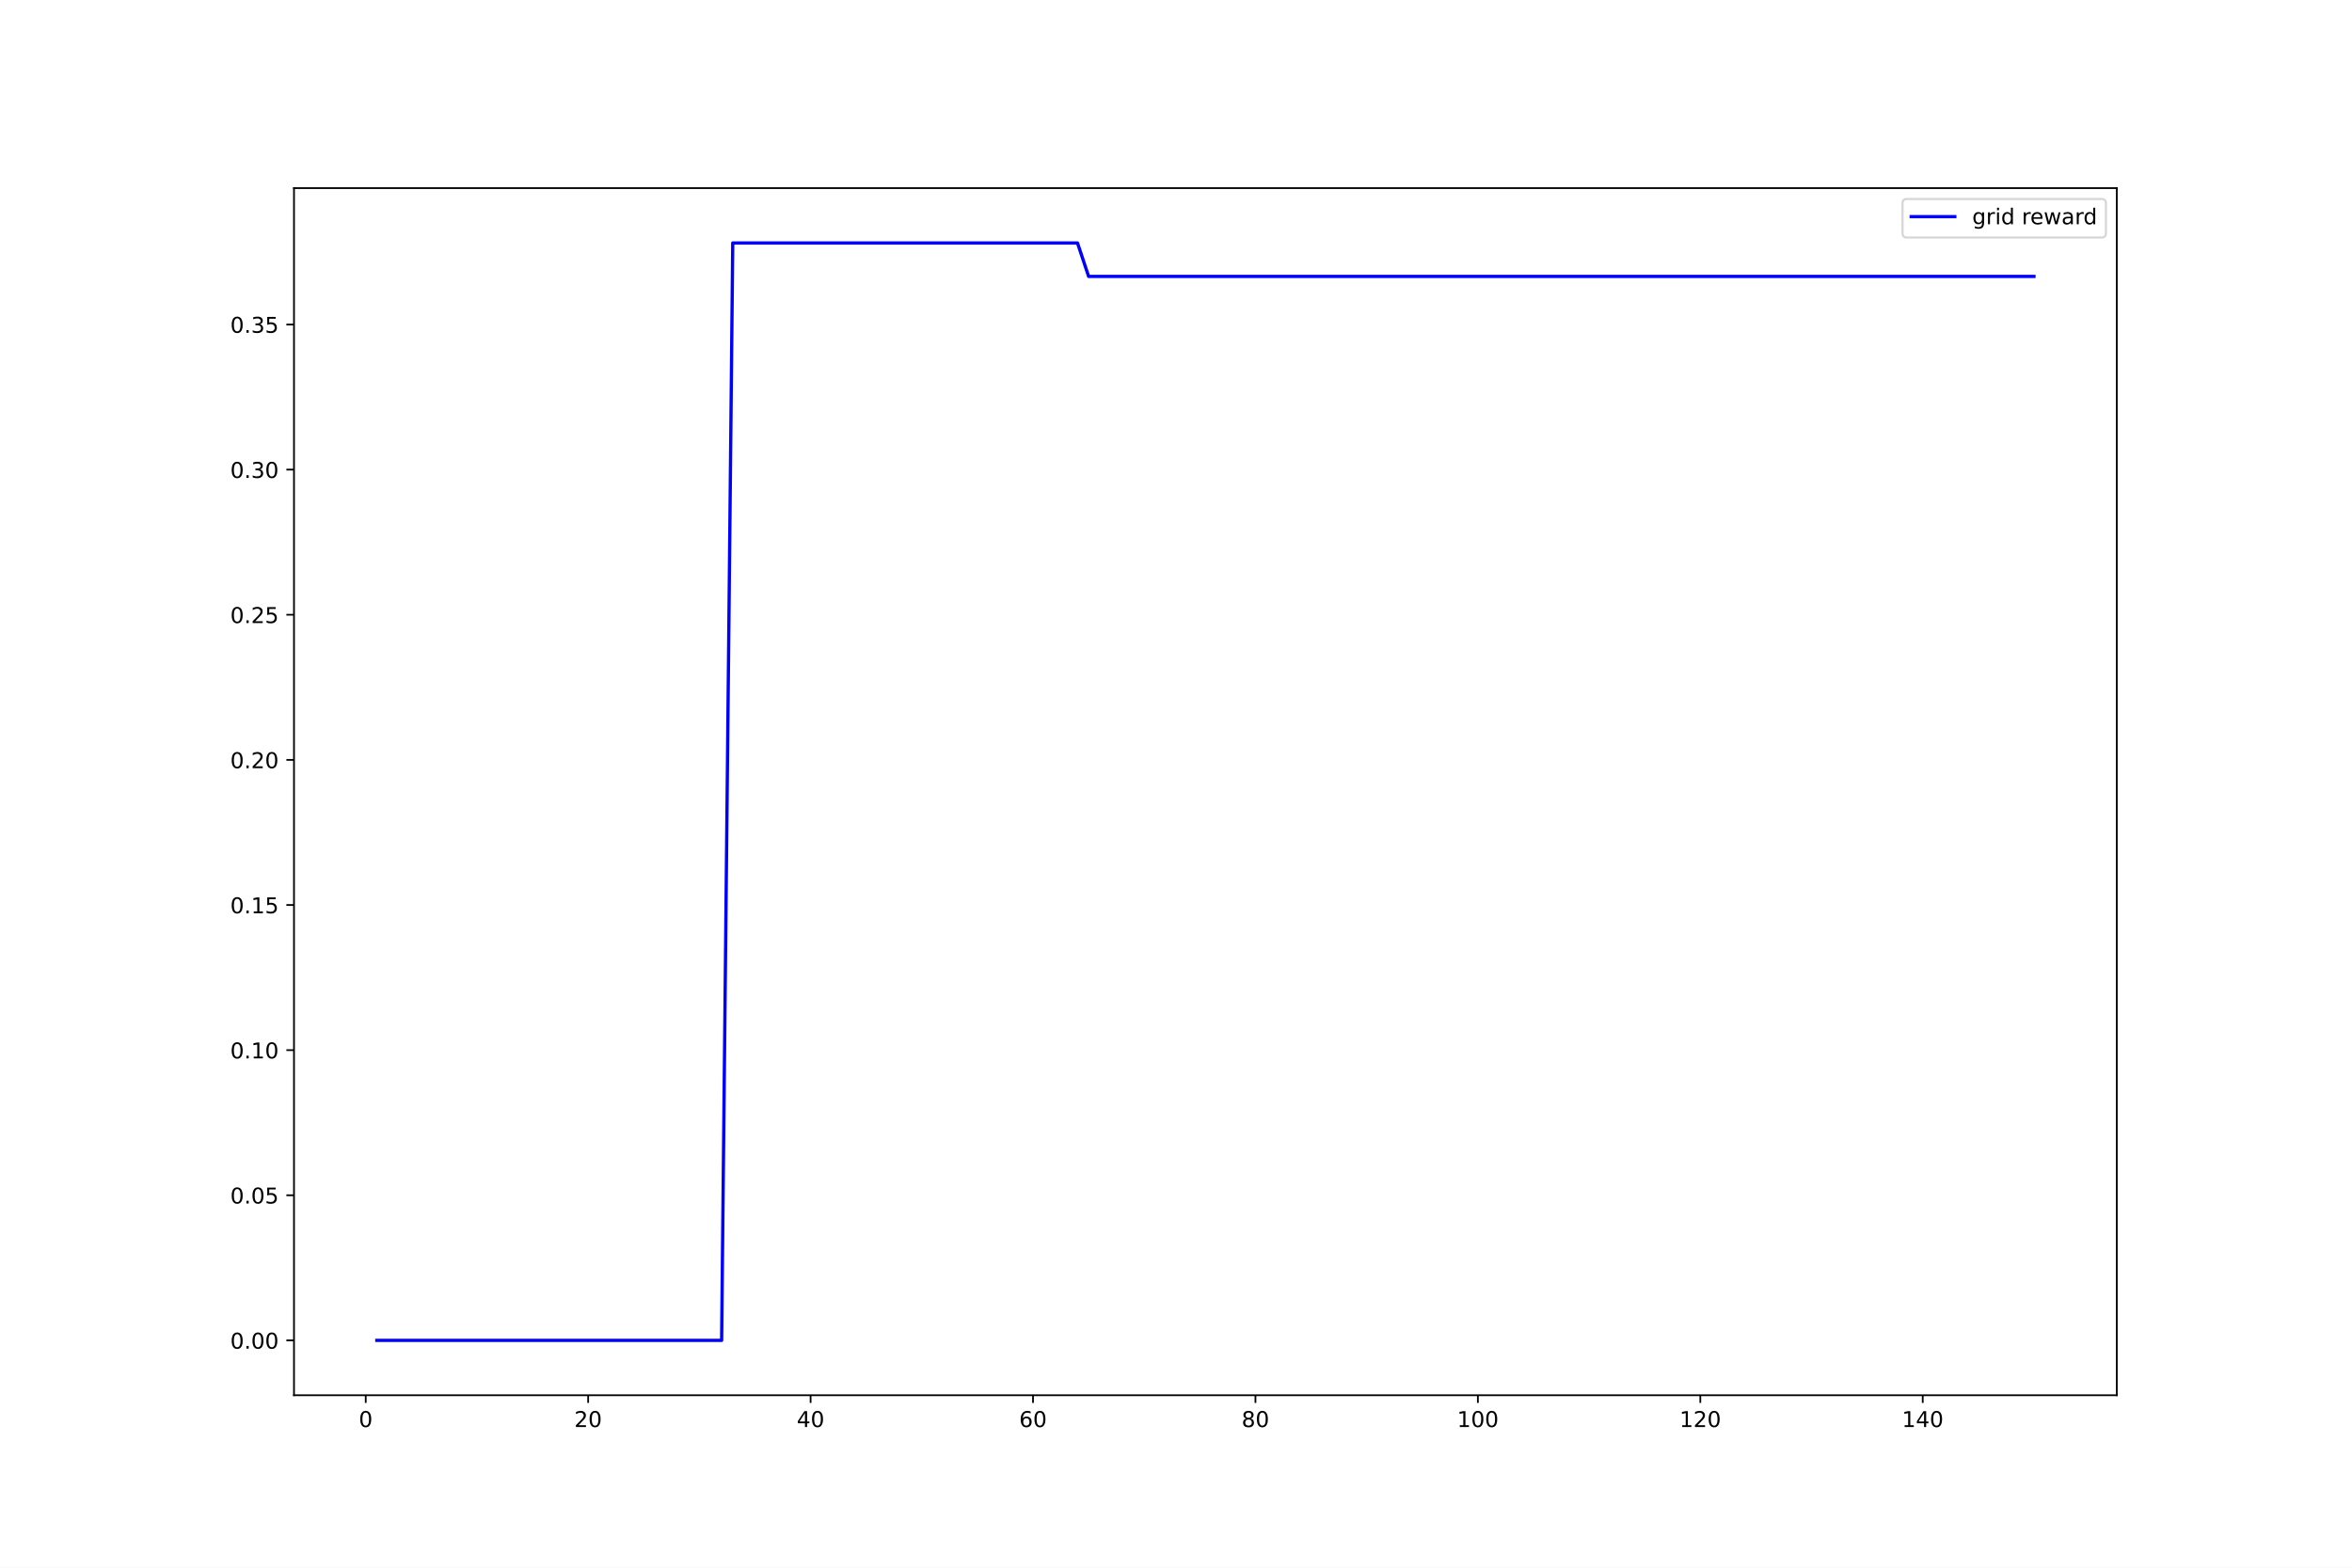
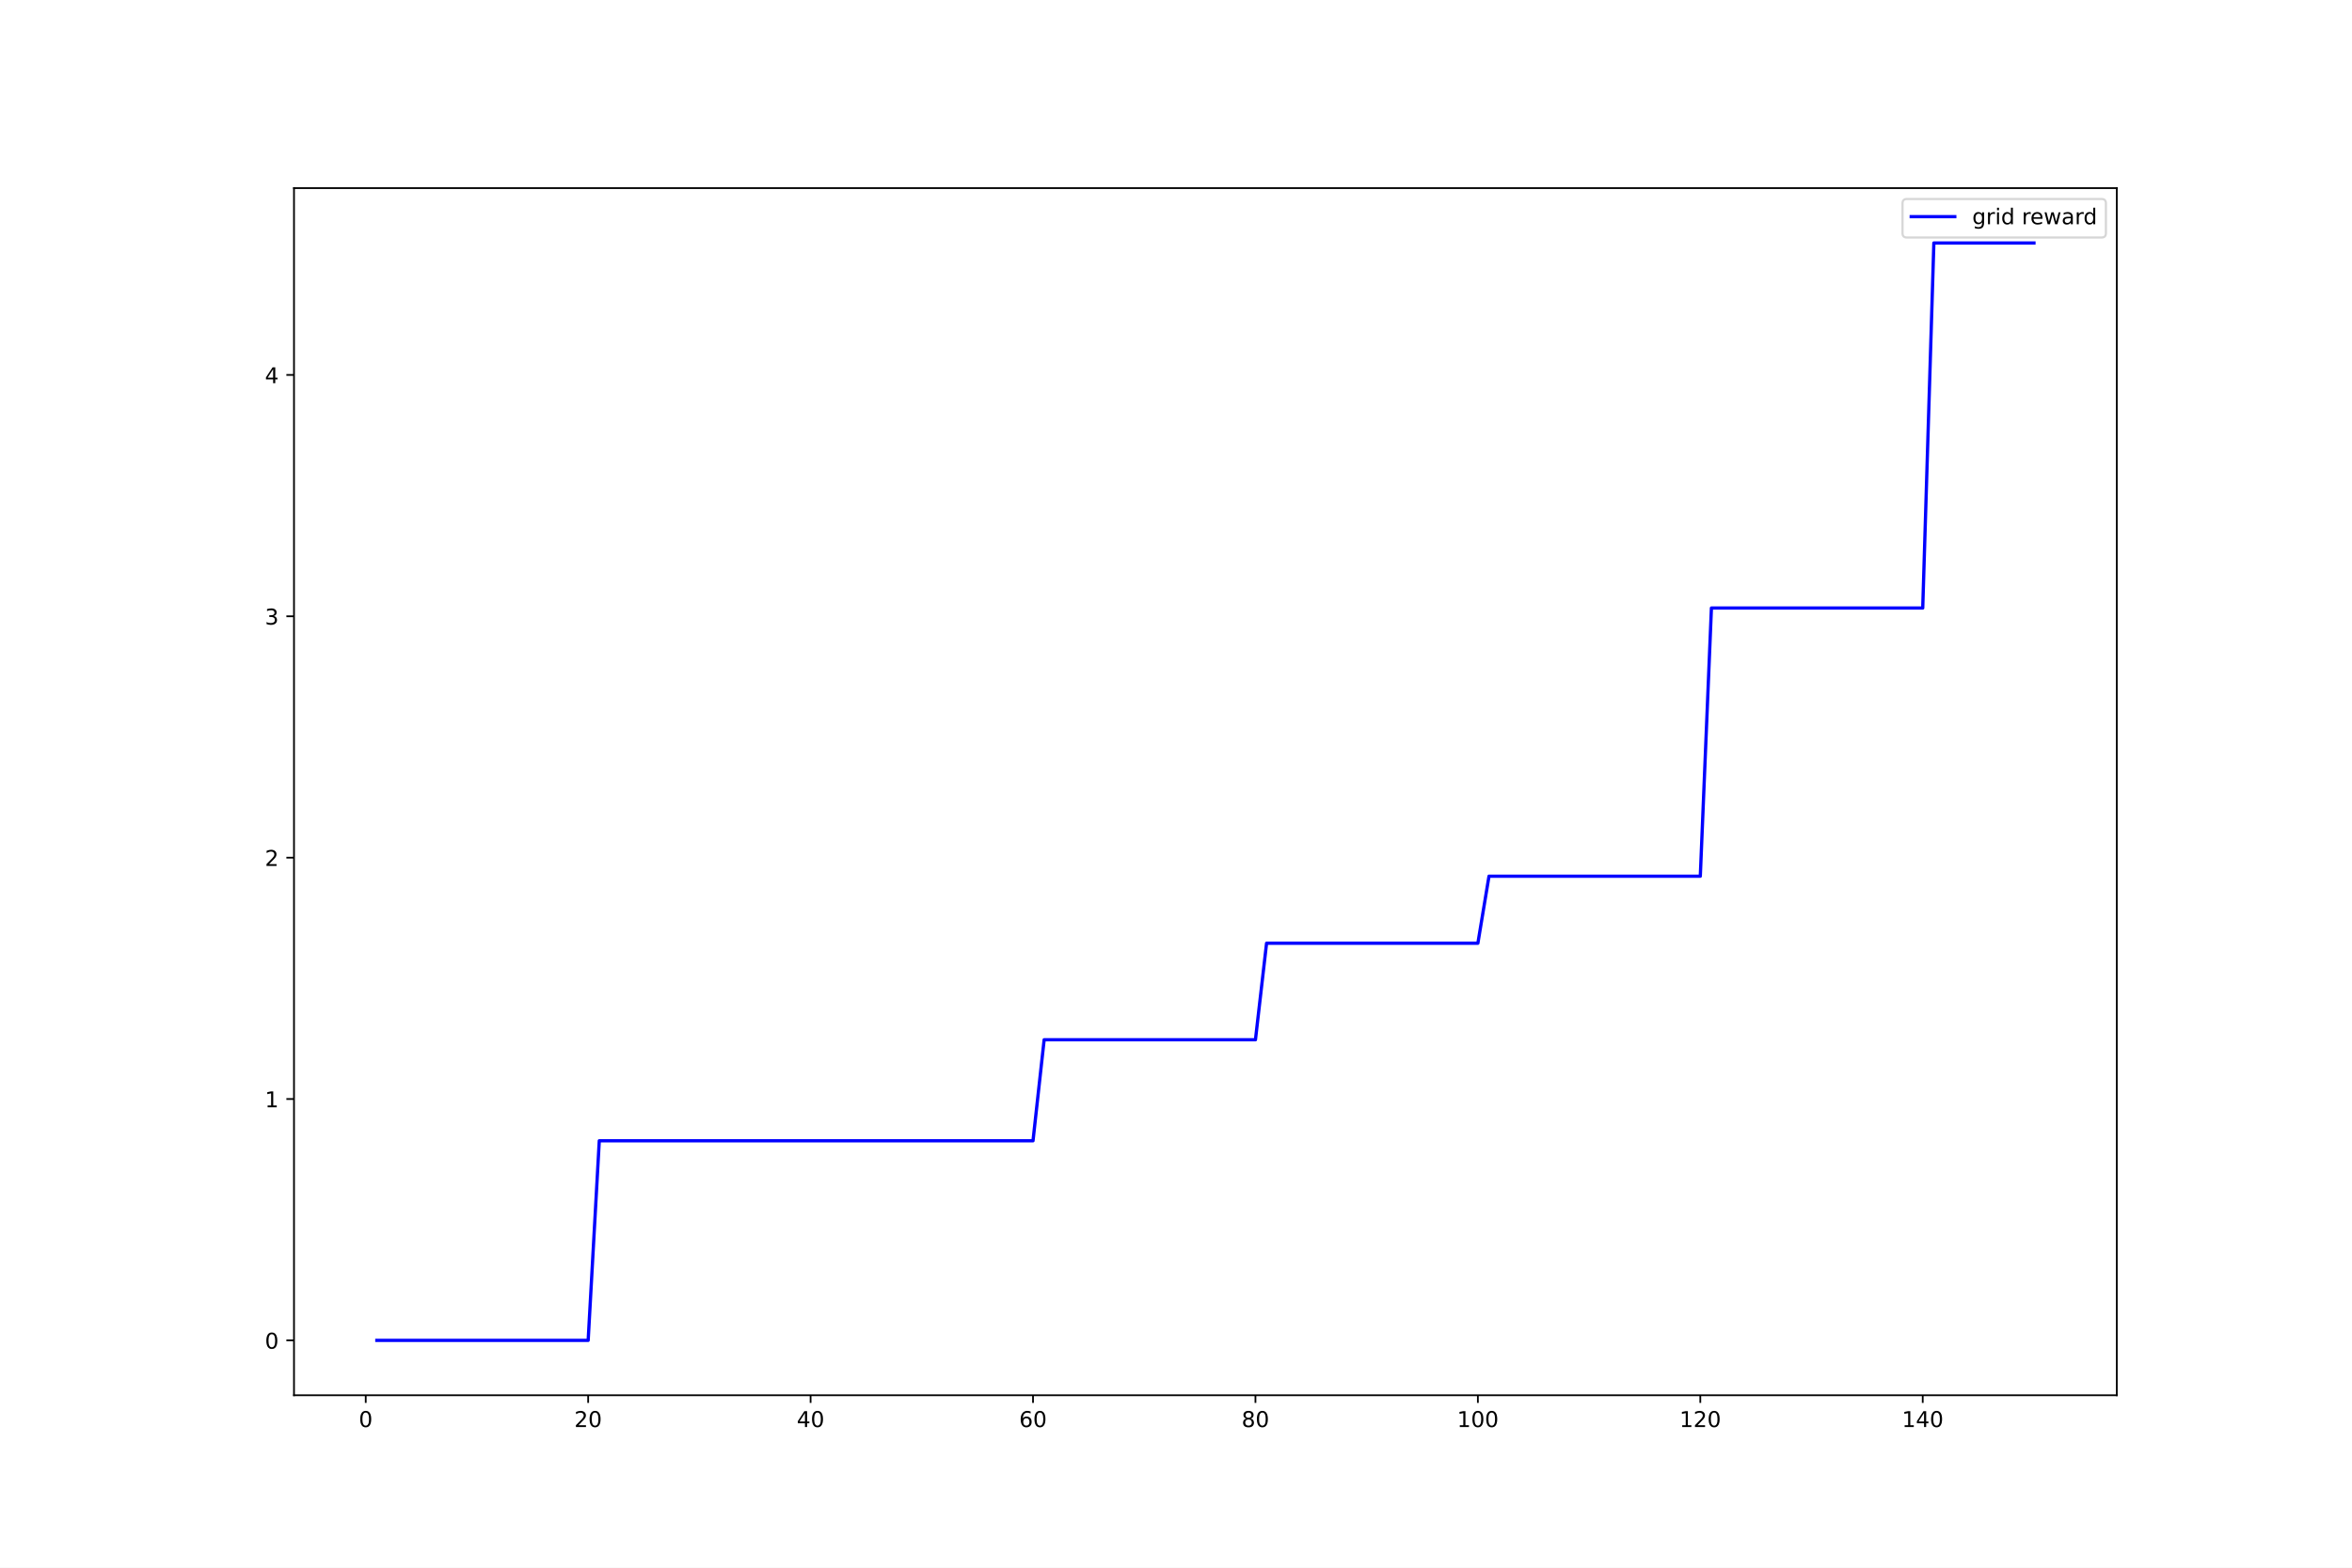
<svg xmlns="http://www.w3.org/2000/svg" xmlns:xlink="http://www.w3.org/1999/xlink" width="1080pt" height="720pt" viewBox="0 0 1080 720" version="1.1">
  <defs>
    <style type="text/css">*{stroke-linejoin: round; stroke-linecap: butt}</style>
  </defs>
  <g id="figure_1">
    <g id="patch_1">
      <path d="M 0 720  L 1080 720  L 1080 0  L 0 0  z " style="fill: #ffffff" />
    </g>
    <g id="axes_1">
      <g id="patch_2">
        <path d="M 135 640.8  L 972 640.8  L 972 86.4  L 135 86.4  z " style="fill: #ffffff" />
      </g>
      <g id="matplotlib.axis_1">
        <g id="xtick_1">
          <g id="line2d_1">
            <defs>
-               <path id="mad05106f03" d="M 0 0  L 0 3.5  " style="stroke: #000000; stroke-width: 0.8" />
+               <path id="mdc185a5f6c" d="M 0 0  L 0 3.5  " style="stroke: #000000; stroke-width: 0.8" />
            </defs>
            <g>
-               <use xlink:href="#mad05106f03" x="167.939" y="640.8" style="stroke: #000000; stroke-width: 0.8" />
+               <use xlink:href="#mdc185a5f6c" x="167.939" y="640.8" style="stroke: #000000; stroke-width: 0.8" />
            </g>
          </g>
          <g id="text_1">
            <g transform="translate(164.7574 655.3984) scale(0.1 -0.1)">
              <defs>
                <path id="DejaVuSans-30" d="M 2034 4250  Q 1547 4250 1301 3770  Q 1056 3291 1056 2328  Q 1056 1369 1301 889  Q 1547 409 2034 409  Q 2525 409 2770 889  Q 3016 1369 3016 2328  Q 3016 3291 2770 3770  Q 2525 4250 2034 4250  z M 2034 4750  Q 2819 4750 3233 4129  Q 3647 3509 3647 2328  Q 3647 1150 3233 529  Q 2819 -91 2034 -91  Q 1250 -91 836 529  Q 422 1150 422 2328  Q 422 3509 836 4129  Q 1250 4750 2034 4750  z " transform="scale(0.015625)" />
              </defs>
              <use xlink:href="#DejaVuSans-30" />
            </g>
          </g>
        </g>
        <g id="xtick_2">
          <g id="line2d_2">
            <g>
-               <use xlink:href="#mad05106f03" x="270.074" y="640.8" style="stroke: #000000; stroke-width: 0.8" />
+               <use xlink:href="#mdc185a5f6c" x="270.074" y="640.8" style="stroke: #000000; stroke-width: 0.8" />
            </g>
          </g>
          <g id="text_2">
            <g transform="translate(263.7116 655.3984) scale(0.1 -0.1)">
              <defs>
                <path id="DejaVuSans-32" d="M 1228 531  L 3431 531  L 3431 0  L 469 0  L 469 531  Q 828 903 1448 1529  Q 2069 2156 2228 2338  Q 2531 2678 2651 2914  Q 2772 3150 2772 3378  Q 2772 3750 2511 3984  Q 2250 4219 1831 4219  Q 1534 4219 1204 4116  Q 875 4013 500 3803  L 500 4441  Q 881 4594 1212 4672  Q 1544 4750 1819 4750  Q 2544 4750 2975 4387  Q 3406 4025 3406 3419  Q 3406 3131 3298 2873  Q 3191 2616 2906 2266  Q 2828 2175 2409 1742  Q 1991 1309 1228 531  z " transform="scale(0.015625)" />
              </defs>
              <use xlink:href="#DejaVuSans-32" />
              <use xlink:href="#DejaVuSans-30" x="63.623" />
            </g>
          </g>
        </g>
        <g id="xtick_3">
          <g id="line2d_3">
            <g>
-               <use xlink:href="#mad05106f03" x="372.21" y="640.8" style="stroke: #000000; stroke-width: 0.8" />
+               <use xlink:href="#mdc185a5f6c" x="372.21" y="640.8" style="stroke: #000000; stroke-width: 0.8" />
            </g>
          </g>
          <g id="text_3">
            <g transform="translate(365.8471 655.3984) scale(0.1 -0.1)">
              <defs>
                <path id="DejaVuSans-34" d="M 2419 4116  L 825 1625  L 2419 1625  L 2419 4116  z M 2253 4666  L 3047 4666  L 3047 1625  L 3713 1625  L 3713 1100  L 3047 1100  L 3047 0  L 2419 0  L 2419 1100  L 313 1100  L 313 1709  L 2253 4666  z " transform="scale(0.015625)" />
              </defs>
              <use xlink:href="#DejaVuSans-34" />
              <use xlink:href="#DejaVuSans-30" x="63.623" />
            </g>
          </g>
        </g>
        <g id="xtick_4">
          <g id="line2d_4">
            <g>
-               <use xlink:href="#mad05106f03" x="474.345" y="640.8" style="stroke: #000000; stroke-width: 0.8" />
+               <use xlink:href="#mdc185a5f6c" x="474.345" y="640.8" style="stroke: #000000; stroke-width: 0.8" />
            </g>
          </g>
          <g id="text_4">
            <g transform="translate(467.9825 655.3984) scale(0.1 -0.1)">
              <defs>
                <path id="DejaVuSans-36" d="M 2113 2584  Q 1688 2584 1439 2293  Q 1191 2003 1191 1497  Q 1191 994 1439 701  Q 1688 409 2113 409  Q 2538 409 2786 701  Q 3034 994 3034 1497  Q 3034 2003 2786 2293  Q 2538 2584 2113 2584  z M 3366 4563  L 3366 3988  Q 3128 4100 2886 4159  Q 2644 4219 2406 4219  Q 1781 4219 1451 3797  Q 1122 3375 1075 2522  Q 1259 2794 1537 2939  Q 1816 3084 2150 3084  Q 2853 3084 3261 2657  Q 3669 2231 3669 1497  Q 3669 778 3244 343  Q 2819 -91 2113 -91  Q 1303 -91 875 529  Q 447 1150 447 2328  Q 447 3434 972 4092  Q 1497 4750 2381 4750  Q 2619 4750 2861 4703  Q 3103 4656 3366 4563  z " transform="scale(0.015625)" />
              </defs>
              <use xlink:href="#DejaVuSans-36" />
              <use xlink:href="#DejaVuSans-30" x="63.623" />
            </g>
          </g>
        </g>
        <g id="xtick_5">
          <g id="line2d_5">
            <g>
-               <use xlink:href="#mad05106f03" x="576.48" y="640.8" style="stroke: #000000; stroke-width: 0.8" />
+               <use xlink:href="#mdc185a5f6c" x="576.48" y="640.8" style="stroke: #000000; stroke-width: 0.8" />
            </g>
          </g>
          <g id="text_5">
            <g transform="translate(570.118 655.3984) scale(0.1 -0.1)">
              <defs>
                <path id="DejaVuSans-38" d="M 2034 2216  Q 1584 2216 1326 1975  Q 1069 1734 1069 1313  Q 1069 891 1326 650  Q 1584 409 2034 409  Q 2484 409 2743 651  Q 3003 894 3003 1313  Q 3003 1734 2745 1975  Q 2488 2216 2034 2216  z M 1403 2484  Q 997 2584 770 2862  Q 544 3141 544 3541  Q 544 4100 942 4425  Q 1341 4750 2034 4750  Q 2731 4750 3128 4425  Q 3525 4100 3525 3541  Q 3525 3141 3298 2862  Q 3072 2584 2669 2484  Q 3125 2378 3379 2068  Q 3634 1759 3634 1313  Q 3634 634 3220 271  Q 2806 -91 2034 -91  Q 1263 -91 848 271  Q 434 634 434 1313  Q 434 1759 690 2068  Q 947 2378 1403 2484  z M 1172 3481  Q 1172 3119 1398 2916  Q 1625 2713 2034 2713  Q 2441 2713 2670 2916  Q 2900 3119 2900 3481  Q 2900 3844 2670 4047  Q 2441 4250 2034 4250  Q 1625 4250 1398 4047  Q 1172 3844 1172 3481  z " transform="scale(0.015625)" />
              </defs>
              <use xlink:href="#DejaVuSans-38" />
              <use xlink:href="#DejaVuSans-30" x="63.623" />
            </g>
          </g>
        </g>
        <g id="xtick_6">
          <g id="line2d_6">
            <g>
-               <use xlink:href="#mad05106f03" x="678.616" y="640.8" style="stroke: #000000; stroke-width: 0.8" />
+               <use xlink:href="#mdc185a5f6c" x="678.616" y="640.8" style="stroke: #000000; stroke-width: 0.8" />
            </g>
          </g>
          <g id="text_6">
            <g transform="translate(669.0722 655.3984) scale(0.1 -0.1)">
              <defs>
                <path id="DejaVuSans-31" d="M 794 531  L 1825 531  L 1825 4091  L 703 3866  L 703 4441  L 1819 4666  L 2450 4666  L 2450 531  L 3481 531  L 3481 0  L 794 0  L 794 531  z " transform="scale(0.015625)" />
              </defs>
              <use xlink:href="#DejaVuSans-31" />
              <use xlink:href="#DejaVuSans-30" x="63.623" />
              <use xlink:href="#DejaVuSans-30" x="127.246" />
            </g>
          </g>
        </g>
        <g id="xtick_7">
          <g id="line2d_7">
            <g>
-               <use xlink:href="#mad05106f03" x="780.751" y="640.8" style="stroke: #000000; stroke-width: 0.8" />
+               <use xlink:href="#mdc185a5f6c" x="780.751" y="640.8" style="stroke: #000000; stroke-width: 0.8" />
            </g>
          </g>
          <g id="text_7">
            <g transform="translate(771.2076 655.3984) scale(0.1 -0.1)">
              <use xlink:href="#DejaVuSans-31" />
              <use xlink:href="#DejaVuSans-32" x="63.623" />
              <use xlink:href="#DejaVuSans-30" x="127.246" />
            </g>
          </g>
        </g>
        <g id="xtick_8">
          <g id="line2d_8">
            <g>
-               <use xlink:href="#mad05106f03" x="882.887" y="640.8" style="stroke: #000000; stroke-width: 0.8" />
+               <use xlink:href="#mdc185a5f6c" x="882.887" y="640.8" style="stroke: #000000; stroke-width: 0.8" />
            </g>
          </g>
          <g id="text_8">
            <g transform="translate(873.3431 655.3984) scale(0.1 -0.1)">
              <use xlink:href="#DejaVuSans-31" />
              <use xlink:href="#DejaVuSans-34" x="63.623" />
              <use xlink:href="#DejaVuSans-30" x="127.246" />
            </g>
          </g>
        </g>
      </g>
      <g id="matplotlib.axis_2">
        <g id="ytick_1">
          <g id="line2d_9">
            <defs>
-               <path id="m439c4ca1ac" d="M 0 0  L -3.5 0  " style="stroke: #000000; stroke-width: 0.8" />
+               <path id="m8fb322b7dc" d="M 0 0  L -3.5 0  " style="stroke: #000000; stroke-width: 0.8" />
            </defs>
            <g>
-               <use xlink:href="#m439c4ca1ac" x="135" y="615.6" style="stroke: #000000; stroke-width: 0.8" />
+               <use xlink:href="#m8fb322b7dc" x="135" y="615.6" style="stroke: #000000; stroke-width: 0.8" />
            </g>
          </g>
          <g id="text_9">
-             <g transform="translate(105.7344 619.3992) scale(0.1 -0.1)">
-               <defs>
-                 <path id="DejaVuSans-2e" d="M 684 794  L 1344 794  L 1344 0  L 684 0  L 684 794  z " transform="scale(0.015625)" />
-               </defs>
+             <g transform="translate(121.6375 619.3992) scale(0.1 -0.1)">
              <use xlink:href="#DejaVuSans-30" />
-               <use xlink:href="#DejaVuSans-2e" x="63.623" />
-               <use xlink:href="#DejaVuSans-30" x="95.41" />
-               <use xlink:href="#DejaVuSans-30" x="159.033" />
            </g>
          </g>
        </g>
        <g id="ytick_2">
          <g id="line2d_10">
            <g>
-               <use xlink:href="#m439c4ca1ac" x="135" y="548.949" style="stroke: #000000; stroke-width: 0.8" />
+               <use xlink:href="#m8fb322b7dc" x="135" y="504.749" style="stroke: #000000; stroke-width: 0.8" />
            </g>
          </g>
          <g id="text_10">
-             <g transform="translate(105.7344 552.7478) scale(0.1 -0.1)">
-               <defs>
-                 <path id="DejaVuSans-35" d="M 691 4666  L 3169 4666  L 3169 4134  L 1269 4134  L 1269 2991  Q 1406 3038 1543 3061  Q 1681 3084 1819 3084  Q 2600 3084 3056 2656  Q 3513 2228 3513 1497  Q 3513 744 3044 326  Q 2575 -91 1722 -91  Q 1428 -91 1123 -41  Q 819 9 494 109  L 494 744  Q 775 591 1075 516  Q 1375 441 1709 441  Q 2250 441 2565 725  Q 2881 1009 2881 1497  Q 2881 1984 2565 2268  Q 2250 2553 1709 2553  Q 1456 2553 1204 2497  Q 953 2441 691 2322  L 691 4666  z " transform="scale(0.015625)" />
-               </defs>
-               <use xlink:href="#DejaVuSans-30" />
-               <use xlink:href="#DejaVuSans-2e" x="63.623" />
-               <use xlink:href="#DejaVuSans-30" x="95.41" />
-               <use xlink:href="#DejaVuSans-35" x="159.033" />
+             <g transform="translate(121.6375 508.5485) scale(0.1 -0.1)">
+               <use xlink:href="#DejaVuSans-31" />
            </g>
          </g>
        </g>
        <g id="ytick_3">
          <g id="line2d_11">
            <g>
-               <use xlink:href="#m439c4ca1ac" x="135" y="482.297" style="stroke: #000000; stroke-width: 0.8" />
+               <use xlink:href="#m8fb322b7dc" x="135" y="393.899" style="stroke: #000000; stroke-width: 0.8" />
            </g>
          </g>
          <g id="text_11">
-             <g transform="translate(105.7344 486.0964) scale(0.1 -0.1)">
-               <use xlink:href="#DejaVuSans-30" />
-               <use xlink:href="#DejaVuSans-2e" x="63.623" />
-               <use xlink:href="#DejaVuSans-31" x="95.41" />
-               <use xlink:href="#DejaVuSans-30" x="159.033" />
+             <g transform="translate(121.6375 397.6978) scale(0.1 -0.1)">
+               <use xlink:href="#DejaVuSans-32" />
            </g>
          </g>
        </g>
        <g id="ytick_4">
          <g id="line2d_12">
            <g>
-               <use xlink:href="#m439c4ca1ac" x="135" y="415.646" style="stroke: #000000; stroke-width: 0.8" />
+               <use xlink:href="#m8fb322b7dc" x="135" y="283.048" style="stroke: #000000; stroke-width: 0.8" />
            </g>
          </g>
          <g id="text_12">
-             <g transform="translate(105.7344 419.4449) scale(0.1 -0.1)">
-               <use xlink:href="#DejaVuSans-30" />
-               <use xlink:href="#DejaVuSans-2e" x="63.623" />
-               <use xlink:href="#DejaVuSans-31" x="95.41" />
-               <use xlink:href="#DejaVuSans-35" x="159.033" />
+             <g transform="translate(121.6375 286.8471) scale(0.1 -0.1)">
+               <defs>
+                 <path id="DejaVuSans-33" d="M 2597 2516  Q 3050 2419 3304 2112  Q 3559 1806 3559 1356  Q 3559 666 3084 287  Q 2609 -91 1734 -91  Q 1441 -91 1130 -33  Q 819 25 488 141  L 488 750  Q 750 597 1062 519  Q 1375 441 1716 441  Q 2309 441 2620 675  Q 2931 909 2931 1356  Q 2931 1769 2642 2001  Q 2353 2234 1838 2234  L 1294 2234  L 1294 2753  L 1863 2753  Q 2328 2753 2575 2939  Q 2822 3125 2822 3475  Q 2822 3834 2567 4026  Q 2313 4219 1838 4219  Q 1578 4219 1281 4162  Q 984 4106 628 3988  L 628 4550  Q 988 4650 1302 4700  Q 1616 4750 1894 4750  Q 2613 4750 3031 4423  Q 3450 4097 3450 3541  Q 3450 3153 3228 2886  Q 3006 2619 2597 2516  z " transform="scale(0.015625)" />
+               </defs>
+               <use xlink:href="#DejaVuSans-33" />
            </g>
          </g>
        </g>
        <g id="ytick_5">
          <g id="line2d_13">
            <g>
-               <use xlink:href="#m439c4ca1ac" x="135" y="348.994" style="stroke: #000000; stroke-width: 0.8" />
+               <use xlink:href="#m8fb322b7dc" x="135" y="172.197" style="stroke: #000000; stroke-width: 0.8" />
            </g>
          </g>
          <g id="text_13">
-             <g transform="translate(105.7344 352.7935) scale(0.1 -0.1)">
-               <use xlink:href="#DejaVuSans-30" />
-               <use xlink:href="#DejaVuSans-2e" x="63.623" />
-               <use xlink:href="#DejaVuSans-32" x="95.41" />
-               <use xlink:href="#DejaVuSans-30" x="159.033" />
-             </g>
-           </g>
-         </g>
-         <g id="ytick_6">
-           <g id="line2d_14">
-             <g>
-               <use xlink:href="#m439c4ca1ac" x="135" y="282.343" style="stroke: #000000; stroke-width: 0.8" />
-             </g>
-           </g>
-           <g id="text_14">
-             <g transform="translate(105.7344 286.1421) scale(0.1 -0.1)">
-               <use xlink:href="#DejaVuSans-30" />
-               <use xlink:href="#DejaVuSans-2e" x="63.623" />
-               <use xlink:href="#DejaVuSans-32" x="95.41" />
-               <use xlink:href="#DejaVuSans-35" x="159.033" />
-             </g>
-           </g>
-         </g>
-         <g id="ytick_7">
-           <g id="line2d_15">
-             <g>
-               <use xlink:href="#m439c4ca1ac" x="135" y="215.691" style="stroke: #000000; stroke-width: 0.8" />
-             </g>
-           </g>
-           <g id="text_15">
-             <g transform="translate(105.7344 219.4906) scale(0.1 -0.1)">
-               <defs>
-                 <path id="DejaVuSans-33" d="M 2597 2516  Q 3050 2419 3304 2112  Q 3559 1806 3559 1356  Q 3559 666 3084 287  Q 2609 -91 1734 -91  Q 1441 -91 1130 -33  Q 819 25 488 141  L 488 750  Q 750 597 1062 519  Q 1375 441 1716 441  Q 2309 441 2620 675  Q 2931 909 2931 1356  Q 2931 1769 2642 2001  Q 2353 2234 1838 2234  L 1294 2234  L 1294 2753  L 1863 2753  Q 2328 2753 2575 2939  Q 2822 3125 2822 3475  Q 2822 3834 2567 4026  Q 2313 4219 1838 4219  Q 1578 4219 1281 4162  Q 984 4106 628 3988  L 628 4550  Q 988 4650 1302 4700  Q 1616 4750 1894 4750  Q 2613 4750 3031 4423  Q 3450 4097 3450 3541  Q 3450 3153 3228 2886  Q 3006 2619 2597 2516  z " transform="scale(0.015625)" />
-               </defs>
-               <use xlink:href="#DejaVuSans-30" />
-               <use xlink:href="#DejaVuSans-2e" x="63.623" />
-               <use xlink:href="#DejaVuSans-33" x="95.41" />
-               <use xlink:href="#DejaVuSans-30" x="159.033" />
-             </g>
-           </g>
-         </g>
-         <g id="ytick_8">
-           <g id="line2d_16">
-             <g>
-               <use xlink:href="#m439c4ca1ac" x="135" y="149.04" style="stroke: #000000; stroke-width: 0.8" />
-             </g>
-           </g>
-           <g id="text_16">
-             <g transform="translate(105.7344 152.8392) scale(0.1 -0.1)">
-               <use xlink:href="#DejaVuSans-30" />
-               <use xlink:href="#DejaVuSans-2e" x="63.623" />
-               <use xlink:href="#DejaVuSans-33" x="95.41" />
-               <use xlink:href="#DejaVuSans-35" x="159.033" />
-             </g>
-           </g>
-         </g>
-       </g>
-       <g id="line2d_17">
-         <path d="M 173.045 615.6  L 331.355 615.6  L 336.462 111.6  L 494.772 111.6  L 499.879 126.959  L 933.955 126.959  L 933.955 126.959  " clip-path="url(#pc7efd8781c)" style="fill: none; stroke: #0000ff; stroke-width: 1.5; stroke-linecap: square" />
+             <g transform="translate(121.6375 175.9964) scale(0.1 -0.1)">
+               <use xlink:href="#DejaVuSans-34" />
+             </g>
+           </g>
+         </g>
+       </g>
+       <g id="line2d_14">
+         <path d="M 173.045 615.6  L 270.074 615.6  L 275.181 523.923  L 474.345 523.923  L 479.452 477.544  L 576.48 477.544  L 581.587 433.204  L 678.616 433.204  L 683.723 402.412  L 780.751 402.412  L 785.858 279.245  L 882.887 279.245  L 887.994 111.6  L 933.955 111.6  L 933.955 111.6  " clip-path="url(#p5dfec7f973)" style="fill: none; stroke: #0000ff; stroke-width: 1.5; stroke-linecap: square" />
      </g>
      <g id="patch_3">
        <path d="M 135 640.8  L 135 86.4  " style="fill: none; stroke: #000000; stroke-width: 0.8; stroke-linejoin: miter; stroke-linecap: square" />
      </g>
      <g id="patch_4">
        <path d="M 972 640.8  L 972 86.4  " style="fill: none; stroke: #000000; stroke-width: 0.8; stroke-linejoin: miter; stroke-linecap: square" />
      </g>
      <g id="patch_5">
        <path d="M 135 640.8  L 972 640.8  " style="fill: none; stroke: #000000; stroke-width: 0.8; stroke-linejoin: miter; stroke-linecap: square" />
      </g>
      <g id="patch_6">
        <path d="M 135 86.4  L 972 86.4  " style="fill: none; stroke: #000000; stroke-width: 0.8; stroke-linejoin: miter; stroke-linecap: square" />
      </g>
      <g id="legend_1">
        <g id="patch_7">
          <path d="M 875.606 109.078  L 965 109.078  Q 967 109.078 967 107.078  L 967 93.4  Q 967 91.4 965 91.4  L 875.606 91.4  Q 873.606 91.4 873.606 93.4  L 873.606 107.078  Q 873.606 109.078 875.606 109.078  z " style="fill: #ffffff; opacity: 0.8; stroke: #cccccc; stroke-linejoin: miter" />
        </g>
-         <g id="line2d_18">
+         <g id="line2d_15">
          <path d="M 877.606 99.498  L 887.606 99.498  L 897.606 99.498  " style="fill: none; stroke: #0000ff; stroke-width: 1.5; stroke-linecap: square" />
        </g>
-         <g id="text_17">
+         <g id="text_14">
          <g transform="translate(905.6063 102.9984) scale(0.1 -0.1)">
            <defs>
              <path id="DejaVuSans-67" d="M 2906 1791  Q 2906 2416 2648 2759  Q 2391 3103 1925 3103  Q 1463 3103 1205 2759  Q 947 2416 947 1791  Q 947 1169 1205 825  Q 1463 481 1925 481  Q 2391 481 2648 825  Q 2906 1169 2906 1791  z M 3481 434  Q 3481 -459 3084 -895  Q 2688 -1331 1869 -1331  Q 1566 -1331 1297 -1286  Q 1028 -1241 775 -1147  L 775 -588  Q 1028 -725 1275 -790  Q 1522 -856 1778 -856  Q 2344 -856 2625 -561  Q 2906 -266 2906 331  L 2906 616  Q 2728 306 2450 153  Q 2172 0 1784 0  Q 1141 0 747 490  Q 353 981 353 1791  Q 353 2603 747 3093  Q 1141 3584 1784 3584  Q 2172 3584 2450 3431  Q 2728 3278 2906 2969  L 2906 3500  L 3481 3500  L 3481 434  z " transform="scale(0.015625)" />
              <path id="DejaVuSans-72" d="M 2631 2963  Q 2534 3019 2420 3045  Q 2306 3072 2169 3072  Q 1681 3072 1420 2755  Q 1159 2438 1159 1844  L 1159 0  L 581 0  L 581 3500  L 1159 3500  L 1159 2956  Q 1341 3275 1631 3429  Q 1922 3584 2338 3584  Q 2397 3584 2469 3576  Q 2541 3569 2628 3553  L 2631 2963  z " transform="scale(0.015625)" />
              <path id="DejaVuSans-69" d="M 603 3500  L 1178 3500  L 1178 0  L 603 0  L 603 3500  z M 603 4863  L 1178 4863  L 1178 4134  L 603 4134  L 603 4863  z " transform="scale(0.015625)" />
              <path id="DejaVuSans-64" d="M 2906 2969  L 2906 4863  L 3481 4863  L 3481 0  L 2906 0  L 2906 525  Q 2725 213 2448 61  Q 2172 -91 1784 -91  Q 1150 -91 751 415  Q 353 922 353 1747  Q 353 2572 751 3078  Q 1150 3584 1784 3584  Q 2172 3584 2448 3432  Q 2725 3281 2906 2969  z M 947 1747  Q 947 1113 1208 752  Q 1469 391 1925 391  Q 2381 391 2643 752  Q 2906 1113 2906 1747  Q 2906 2381 2643 2742  Q 2381 3103 1925 3103  Q 1469 3103 1208 2742  Q 947 2381 947 1747  z " transform="scale(0.015625)" />
              <path id="DejaVuSans-20" transform="scale(0.015625)" />
              <path id="DejaVuSans-65" d="M 3597 1894  L 3597 1613  L 953 1613  Q 991 1019 1311 708  Q 1631 397 2203 397  Q 2534 397 2845 478  Q 3156 559 3463 722  L 3463 178  Q 3153 47 2828 -22  Q 2503 -91 2169 -91  Q 1331 -91 842 396  Q 353 884 353 1716  Q 353 2575 817 3079  Q 1281 3584 2069 3584  Q 2775 3584 3186 3129  Q 3597 2675 3597 1894  z M 3022 2063  Q 3016 2534 2758 2815  Q 2500 3097 2075 3097  Q 1594 3097 1305 2825  Q 1016 2553 972 2059  L 3022 2063  z " transform="scale(0.015625)" />
              <path id="DejaVuSans-77" d="M 269 3500  L 844 3500  L 1563 769  L 2278 3500  L 2956 3500  L 3675 769  L 4391 3500  L 4966 3500  L 4050 0  L 3372 0  L 2619 2869  L 1863 0  L 1184 0  L 269 3500  z " transform="scale(0.015625)" />
              <path id="DejaVuSans-61" d="M 2194 1759  Q 1497 1759 1228 1600  Q 959 1441 959 1056  Q 959 750 1161 570  Q 1363 391 1709 391  Q 2188 391 2477 730  Q 2766 1069 2766 1631  L 2766 1759  L 2194 1759  z M 3341 1997  L 3341 0  L 2766 0  L 2766 531  Q 2569 213 2275 61  Q 1981 -91 1556 -91  Q 1019 -91 701 211  Q 384 513 384 1019  Q 384 1609 779 1909  Q 1175 2209 1959 2209  L 2766 2209  L 2766 2266  Q 2766 2663 2505 2880  Q 2244 3097 1772 3097  Q 1472 3097 1187 3025  Q 903 2953 641 2809  L 641 3341  Q 956 3463 1253 3523  Q 1550 3584 1831 3584  Q 2591 3584 2966 3190  Q 3341 2797 3341 1997  z " transform="scale(0.015625)" />
            </defs>
            <use xlink:href="#DejaVuSans-67" />
            <use xlink:href="#DejaVuSans-72" x="63.477" />
            <use xlink:href="#DejaVuSans-69" x="104.59" />
            <use xlink:href="#DejaVuSans-64" x="132.373" />
            <use xlink:href="#DejaVuSans-20" x="195.85" />
            <use xlink:href="#DejaVuSans-72" x="227.637" />
            <use xlink:href="#DejaVuSans-65" x="266.5" />
            <use xlink:href="#DejaVuSans-77" x="328.023" />
            <use xlink:href="#DejaVuSans-61" x="409.811" />
            <use xlink:href="#DejaVuSans-72" x="471.09" />
            <use xlink:href="#DejaVuSans-64" x="510.453" />
          </g>
        </g>
      </g>
    </g>
  </g>
  <defs>
-     <clipPath id="pc7efd8781c">
+     <clipPath id="p5dfec7f973">
      <rect x="135" y="86.4" width="837" height="554.4" />
    </clipPath>
  </defs>
</svg>
